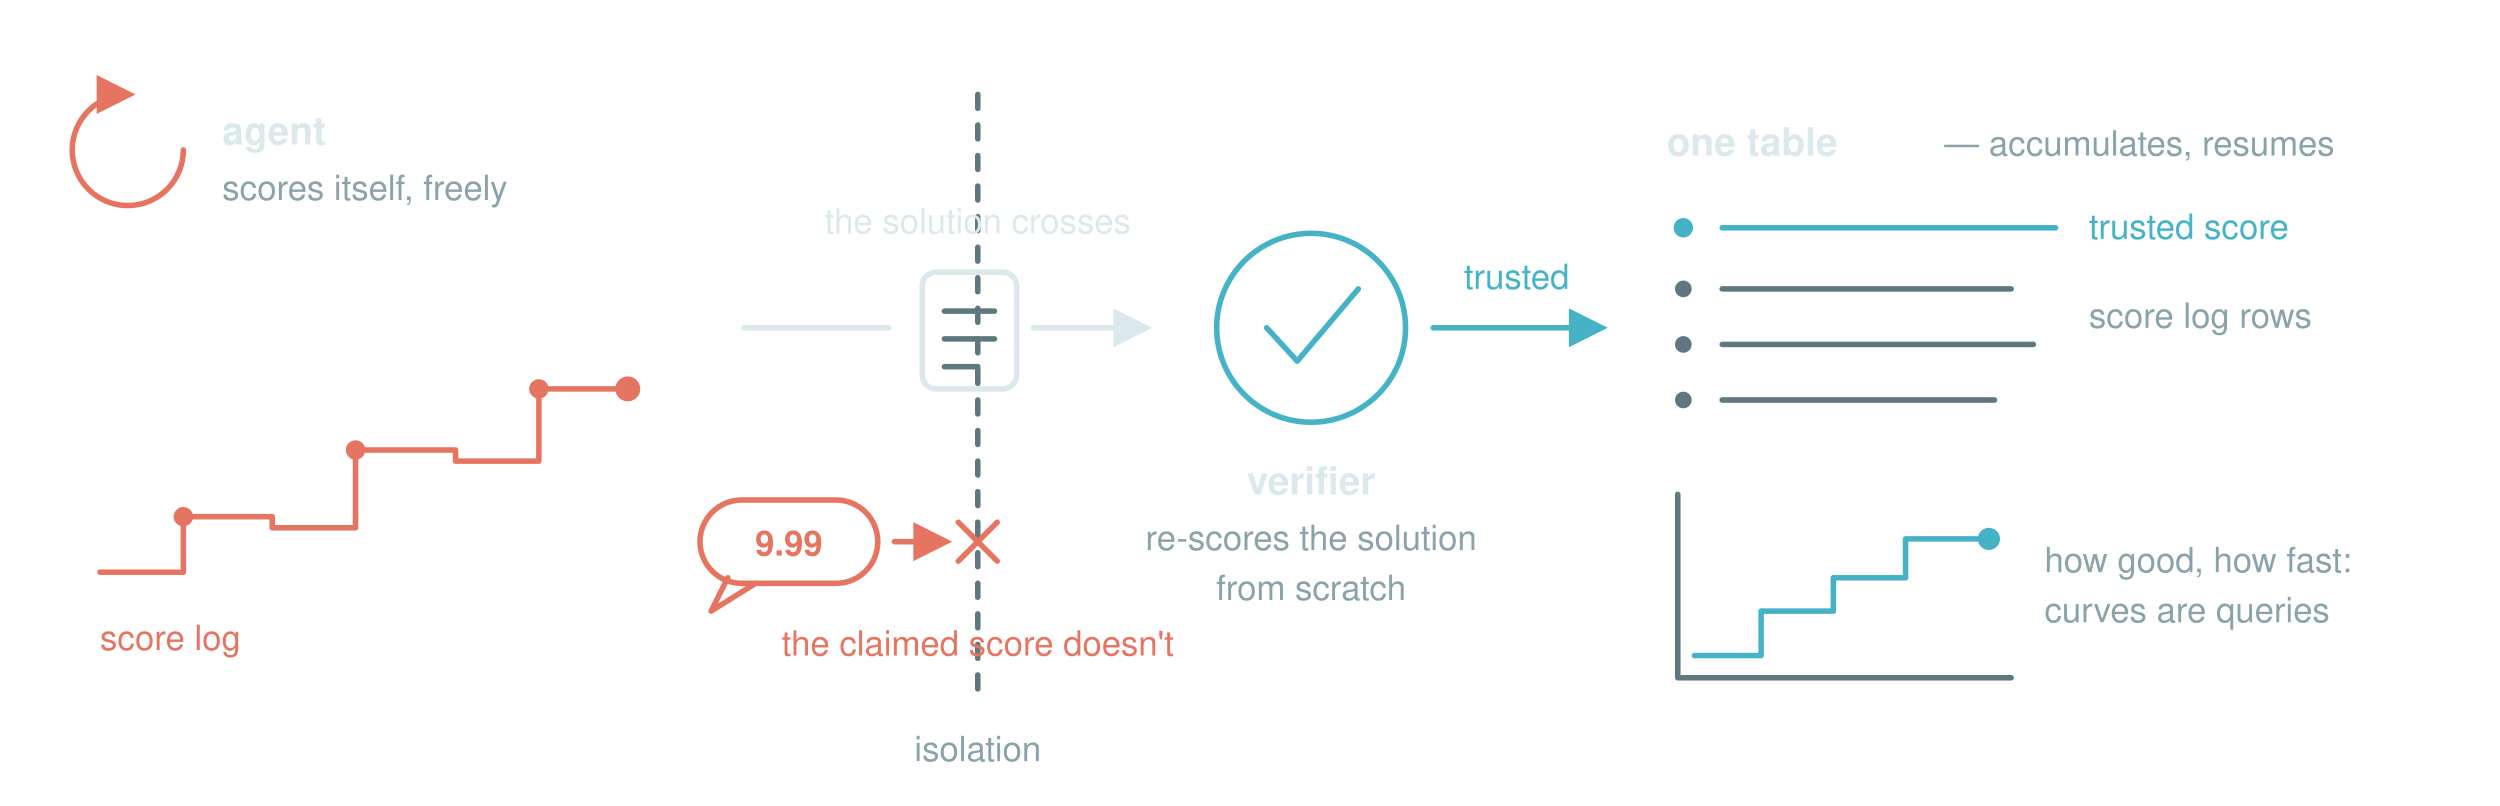
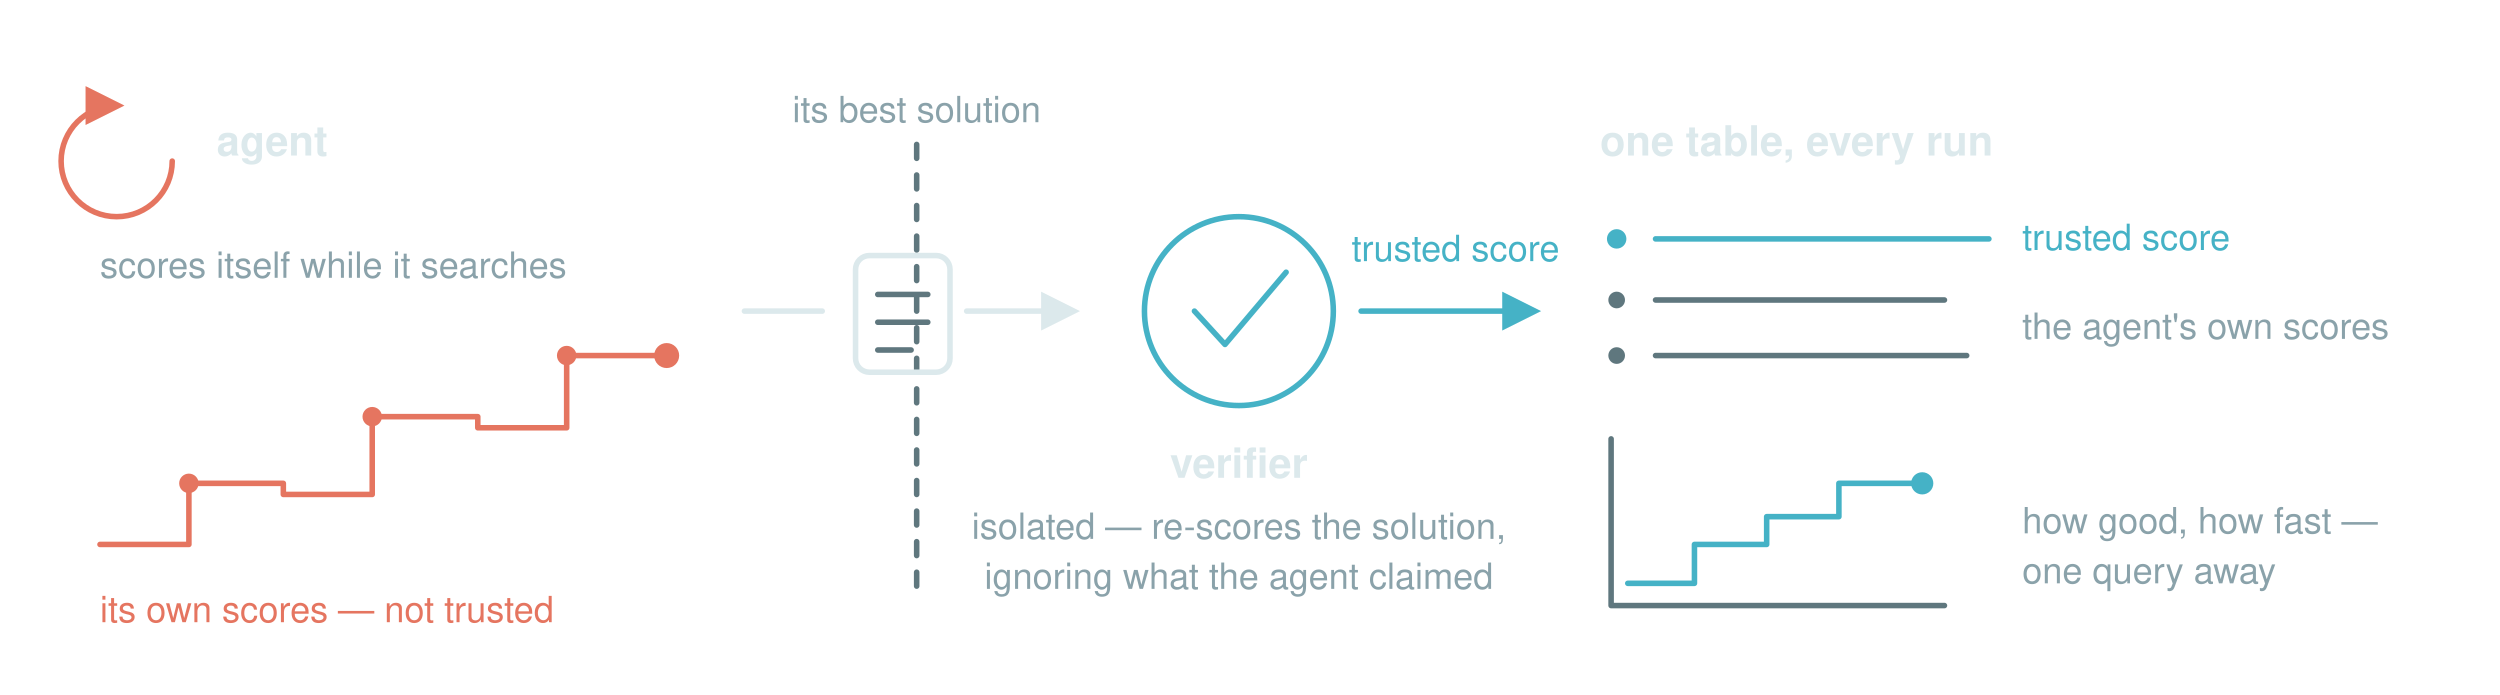
- <svg xmlns="http://www.w3.org/2000/svg" viewBox="0 0 900 290" font-family="-apple-system, 'Segoe UI', Helvetica, Arial, sans-serif">
+ <svg xmlns="http://www.w3.org/2000/svg" viewBox="0 0 900 250" font-family="-apple-system, 'Segoe UI', Helvetica, Arial, sans-serif">
  <style>
    text { font-family: -apple-system, 'Segoe UI', Helvetica, Arial, sans-serif; fill: #DCE9EC; }
    .m { fill: #8AA2AA; } .a { fill: #45B2C6; } .c { fill: #E57560; }
-     .lab { font-size: 14px; font-weight: 600; } .sm { font-size: 12.5px; }
+     .lab { font-size: 15px; font-weight: 600; } .sm { font-size: 13px; }
    .draw { stroke: #DCE9EC; stroke-width: 2; fill: none; stroke-linecap: round; stroke-linejoin: round; }
    .draw-f { stroke: #5F777E; stroke-width: 2; fill: none; stroke-linecap: round; stroke-linejoin: round; }
    .draw-a { stroke: #45B2C6; stroke-width: 2; fill: none; stroke-linecap: round; stroke-linejoin: round; }
    .draw-c { stroke: #E57560; stroke-width: 2; fill: none; stroke-linecap: round; stroke-linejoin: round; }
    .dash { stroke-dasharray: 5 6; }
  </style>
  <defs>
    <marker id="m-ink" viewBox="0 0 10 10" refX="8" refY="5" markerWidth="7" markerHeight="7" orient="auto">
      <path d="M0 0 L10 5 L0 10 z" fill="#DCE9EC" />
    </marker>
    <marker id="m-acc" viewBox="0 0 10 10" refX="8" refY="5" markerWidth="7" markerHeight="7" orient="auto">
      <path d="M0 0 L10 5 L0 10 z" fill="#45B2C6" />
    </marker>
    <marker id="m-cor" viewBox="0 0 10 10" refX="8" refY="5" markerWidth="7" markerHeight="7" orient="auto">
      <path d="M0 0 L10 5 L0 10 z" fill="#E57560" />
    </marker>
  </defs>
-   <path d="M 66 54 A 20 20 0 1 1 46 34" class="draw-c" marker-end="url(#m-cor)" />
-   <text x="80" y="52" class="lab">agent</text>
-   <text x="80" y="72" class="sm m">scores itself, freely</text>
-   <polyline points="36,206 66,206 66,186 98,186 98,190 128,190 128,162 164,162 164,166 194,166 194,140 226,140" class="draw-c" />
-   <circle cx="66" cy="186" r="3.5" fill="#E57560" />
-   <circle cx="128" cy="162" r="3.5" fill="#E57560" />
-   <circle cx="194" cy="140" r="3.5" fill="#E57560" />
-   <circle cx="226" cy="140" r="4.5" fill="#E57560" />
-   <text x="36" y="234" class="sm c">score log</text>
-   <line x1="352" y1="34" x2="352" y2="248" class="draw-f dash" />
-   <text x="352" y="274" text-anchor="middle" class="sm m">isolation</text>
-   <text x="352" y="84" text-anchor="middle" class="sm">the solution crosses</text>
-   <path d="M 268 118 H 320" class="draw" />
-   <rect x="332" y="98" width="34" height="42" rx="5" class="draw" />
-   <line x1="340" y1="112" x2="358" y2="112" class="draw-f" />
-   <line x1="340" y1="122" x2="358" y2="122" class="draw-f" />
-   <line x1="340" y1="132" x2="352" y2="132" class="draw-f" />
-   <path d="M 372 118 H 412" class="draw" marker-end="url(#m-ink)" />
-   <g>
-     <rect x="252" y="180" width="64" height="30" rx="15" class="draw-c" />
-     <path d="M 262 208 l -6 12 l 16 -10" class="draw-c" />
-     <text x="284" y="200" text-anchor="middle" class="sm c" font-weight="600">9.99</text>
-   </g>
-   <path d="M 322 195 H 340" class="draw-c" marker-end="url(#m-cor)" />
-   <line x1="345" y1="188" x2="359" y2="202" class="draw-c" stroke-width="3" />
-   <line x1="359" y1="188" x2="345" y2="202" class="draw-c" stroke-width="3" />
-   <text x="352" y="236" text-anchor="middle" class="sm c">the claimed score doesn't</text>
-   <circle cx="472" cy="118" r="34" class="draw-a" />
-   <path d="M 456 118 l 11 12 l 22 -26" class="draw-a" />
-   <text x="472" y="178" text-anchor="middle" class="lab">verifier</text>
-   <text x="472" y="198" text-anchor="middle" class="sm m">re-scores the solution</text>
-   <text x="472" y="216" text-anchor="middle" class="sm m">from scratch</text>
-   <path d="M 516 118 H 576" class="draw-a" marker-end="url(#m-acc)" />
-   <text x="546" y="104" text-anchor="middle" class="sm a">trusted</text>
-   <text x="600" y="56" class="lab">one table</text>
-   <text x="700" y="56" class="sm m">— accumulates, resumes</text>
-   <circle cx="606" cy="82" r="3.5" fill="#45B2C6" />
-   <line x1="620" y1="82" x2="740" y2="82" class="draw-a" stroke-width="3" />
-   <text x="752" y="86" class="sm a">trusted score</text>
-   <circle cx="606" cy="104" r="3" fill="#5F777E" />
-   <line x1="620" y1="104" x2="724" y2="104" class="draw-f" />
-   <circle cx="606" cy="124" r="3" fill="#5F777E" />
-   <line x1="620" y1="124" x2="732" y2="124" class="draw-f" />
-   <circle cx="606" cy="144" r="3" fill="#5F777E" />
-   <line x1="620" y1="144" x2="718" y2="144" class="draw-f" />
-   <text x="752" y="118" class="sm m">score log rows</text>
-   <path d="M 604 178 V 244 H 724" class="draw-f" />
-   <polyline points="610,236 634,236 634,220 660,220 660,208 686,208 686,194 716,194" class="draw-a" />
-   <circle cx="716" cy="194" r="4" fill="#45B2C6" />
-   <text x="736" y="206" class="sm m">how good, how fast:</text>
-   <text x="736" y="224" class="sm m">curves are queries</text>
+   <path d="M 62 58 A 20 20 0 1 1 42 38" class="draw-c" marker-end="url(#m-cor)" />
+   <text x="78" y="56" class="lab">agent</text>
+   <text x="36" y="100" class="sm m">scores itself while it searches</text>
+   <polyline points="36,196 68,196 68,174 102,174 102,178 134,178 134,150 172,150 172,154 204,154 204,128 240,128" class="draw-c" />
+   <circle cx="68" cy="174" r="3.5" fill="#E57560" />
+   <circle cx="134" cy="150" r="3.5" fill="#E57560" />
+   <circle cx="204" cy="128" r="3.5" fill="#E57560" />
+   <circle cx="240" cy="128" r="4.5" fill="#E57560" />
+   <text x="36" y="224" class="sm c">its own scores — not trusted</text>
+   <line x1="330" y1="52" x2="330" y2="214" class="draw-f dash" />
+   <path d="M 268 112 H 296" class="draw" />
+   <rect x="308" y="92" width="34" height="42" rx="5" class="draw" />
+   <line x1="316" y1="106" x2="334" y2="106" class="draw-f" />
+   <line x1="316" y1="116" x2="334" y2="116" class="draw-f" />
+   <line x1="316" y1="126" x2="328" y2="126" class="draw-f" />
+   <path d="M 348 112 H 386" class="draw" marker-end="url(#m-ink)" />
+   <text x="330" y="44" text-anchor="middle" class="sm m">its best solution</text>
+   <circle cx="446" cy="112" r="34" class="draw-a" />
+   <path d="M 430 112 l 11 12 l 22 -26" class="draw-a" />
+   <text x="446" y="172" text-anchor="middle" class="lab">verifier</text>
+   <text x="446" y="194" text-anchor="middle" class="sm m">isolated — re-scores the solution,</text>
+   <text x="446" y="212" text-anchor="middle" class="sm m">ignoring what the agent claimed</text>
+   <path d="M 490 112 H 552" class="draw-a" marker-end="url(#m-acc)" />
+   <text x="524" y="94" text-anchor="middle" class="sm a">trusted score</text>
+   <text x="576" y="56" class="lab">one table, every run</text>
+   <circle cx="582" cy="86" r="3.5" fill="#45B2C6" />
+   <line x1="596" y1="86" x2="716" y2="86" class="draw-a" stroke-width="3" />
+   <text x="728" y="90" class="sm a">trusted score</text>
+   <circle cx="582" cy="108" r="3" fill="#5F777E" />
+   <line x1="596" y1="108" x2="700" y2="108" class="draw-f" />
+   <circle cx="582" cy="128" r="3" fill="#5F777E" />
+   <line x1="596" y1="128" x2="708" y2="128" class="draw-f" />
+   <text x="728" y="122" class="sm m">the agent's own scores</text>
+   <path d="M 580 158 V 218 H 700" class="draw-f" />
+   <polyline points="586,210 610,210 610,196 636,196 636,186 662,186 662,174 692,174" class="draw-a" />
+   <circle cx="692" cy="174" r="4" fill="#45B2C6" />
+   <text x="728" y="192" class="sm m">how good, how fast —</text>
+   <text x="728" y="210" class="sm m">one query away</text>
</svg>
